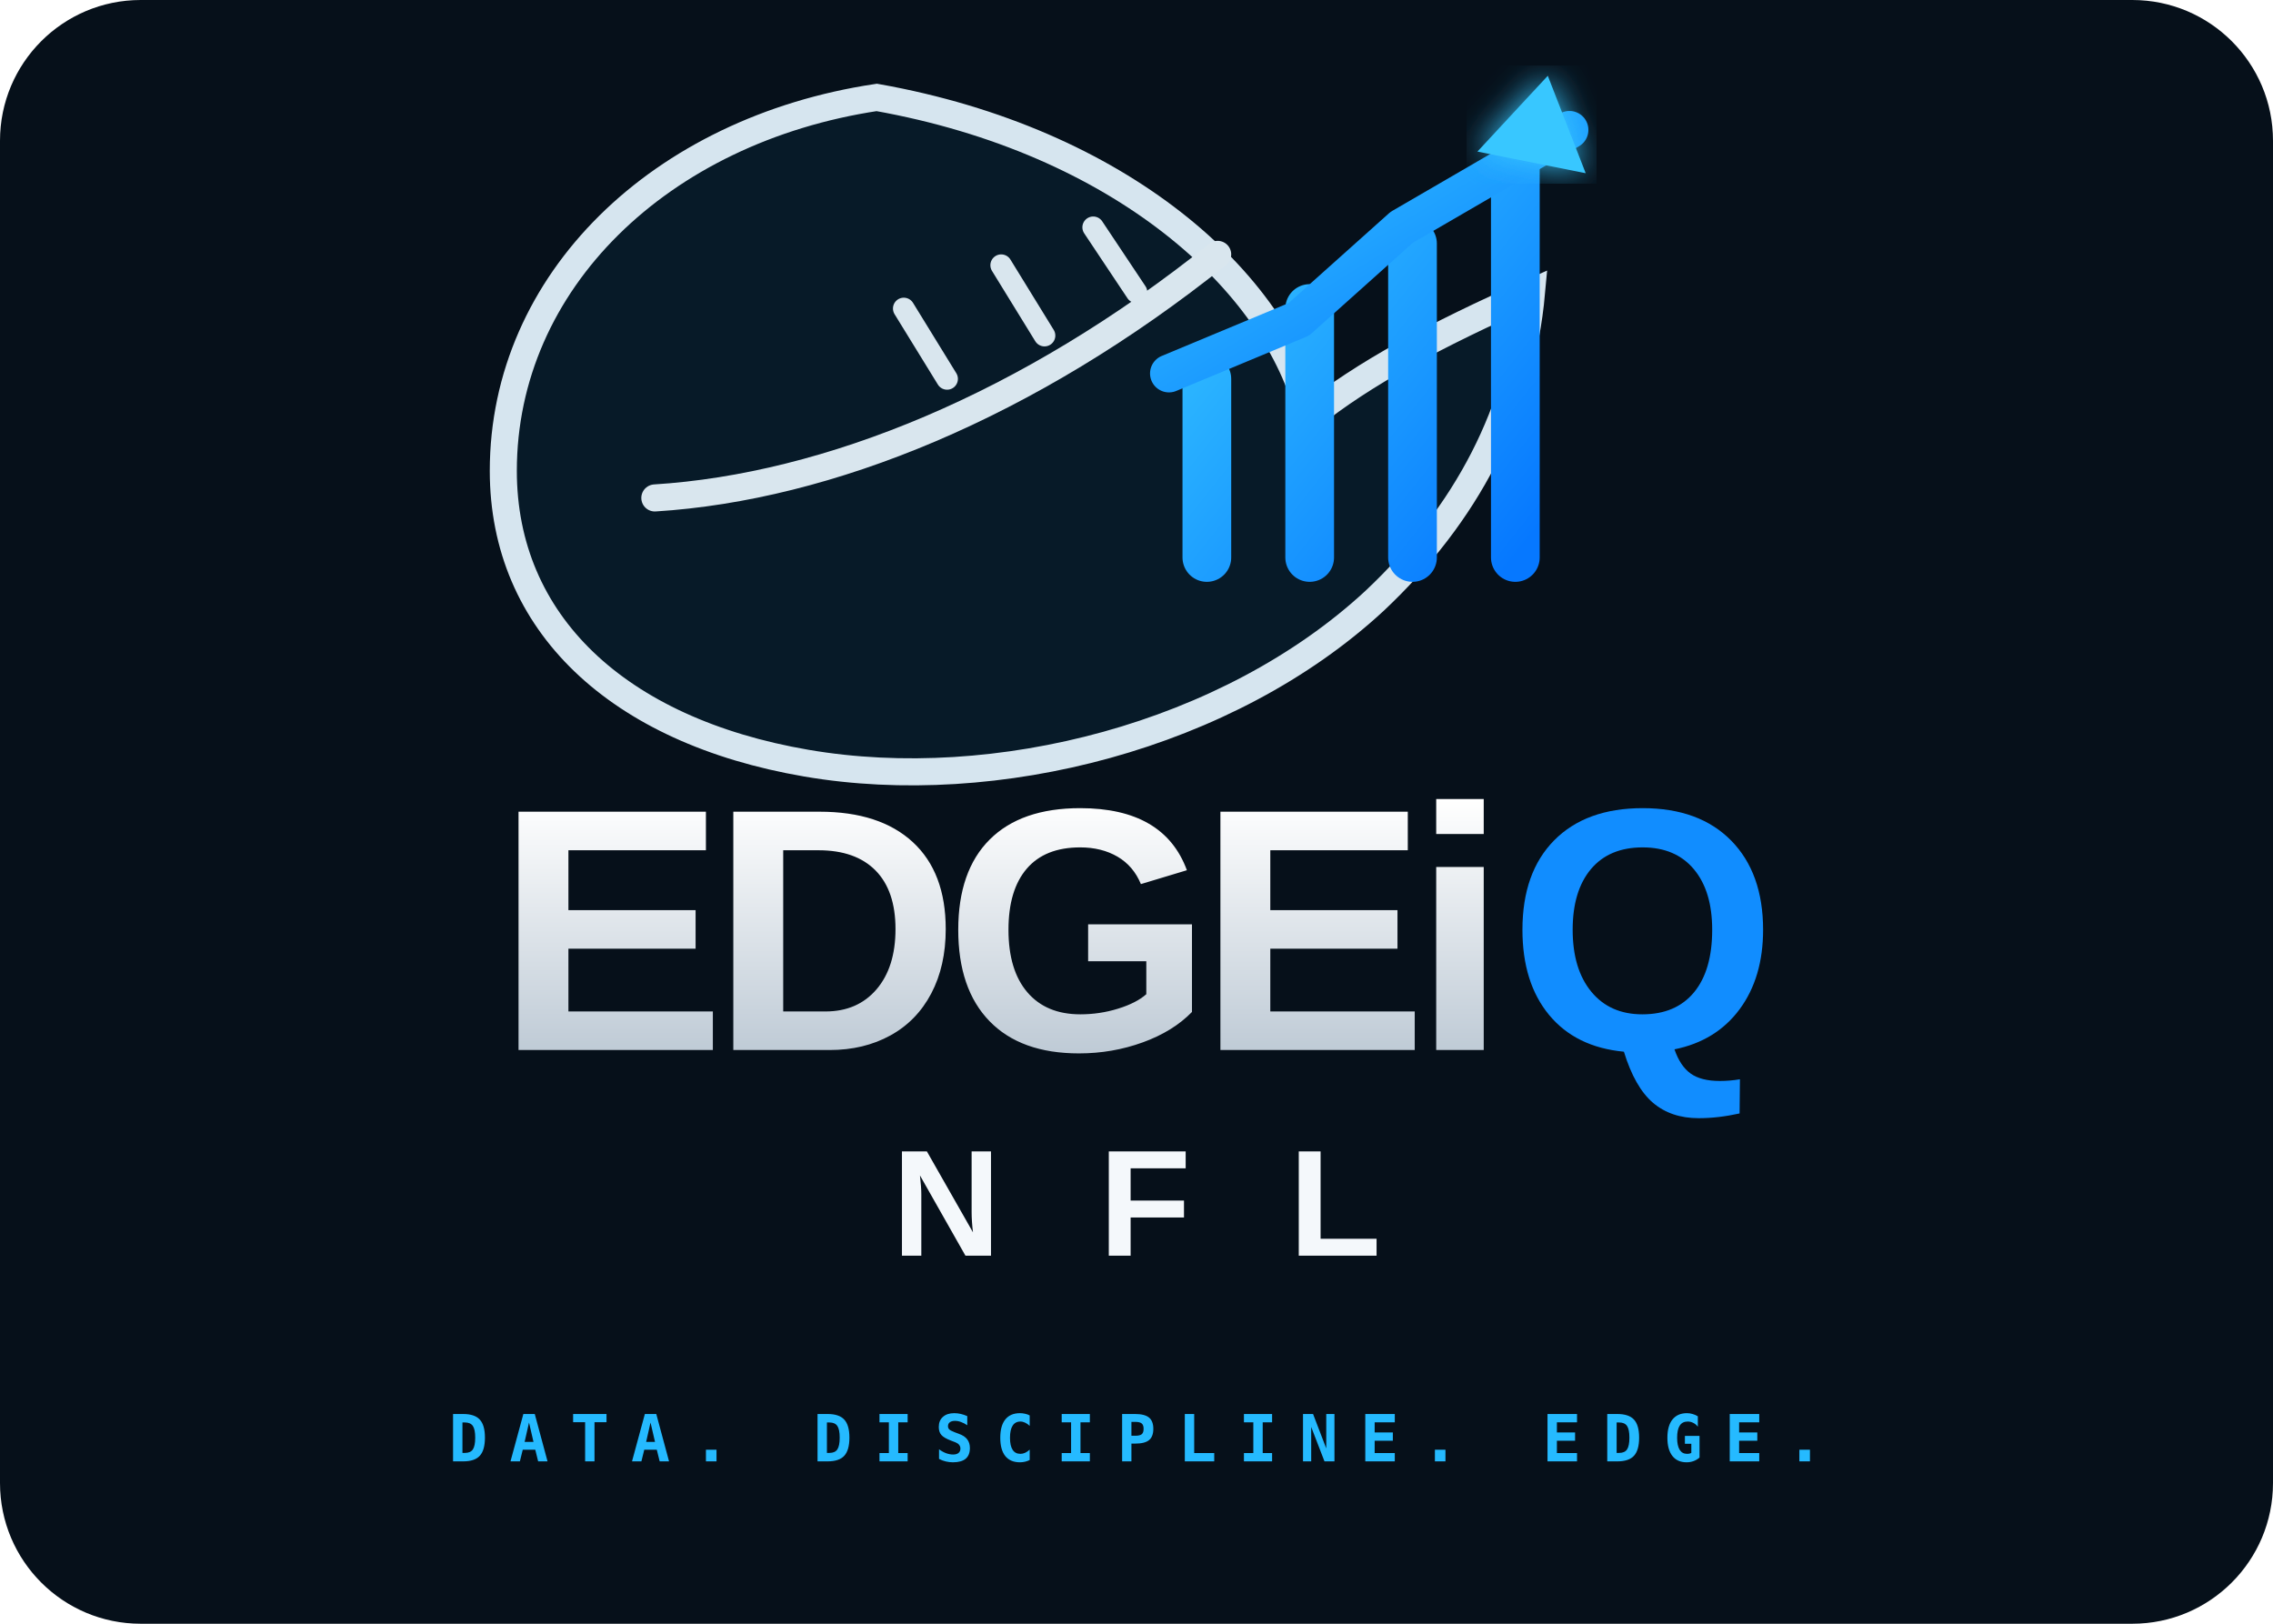
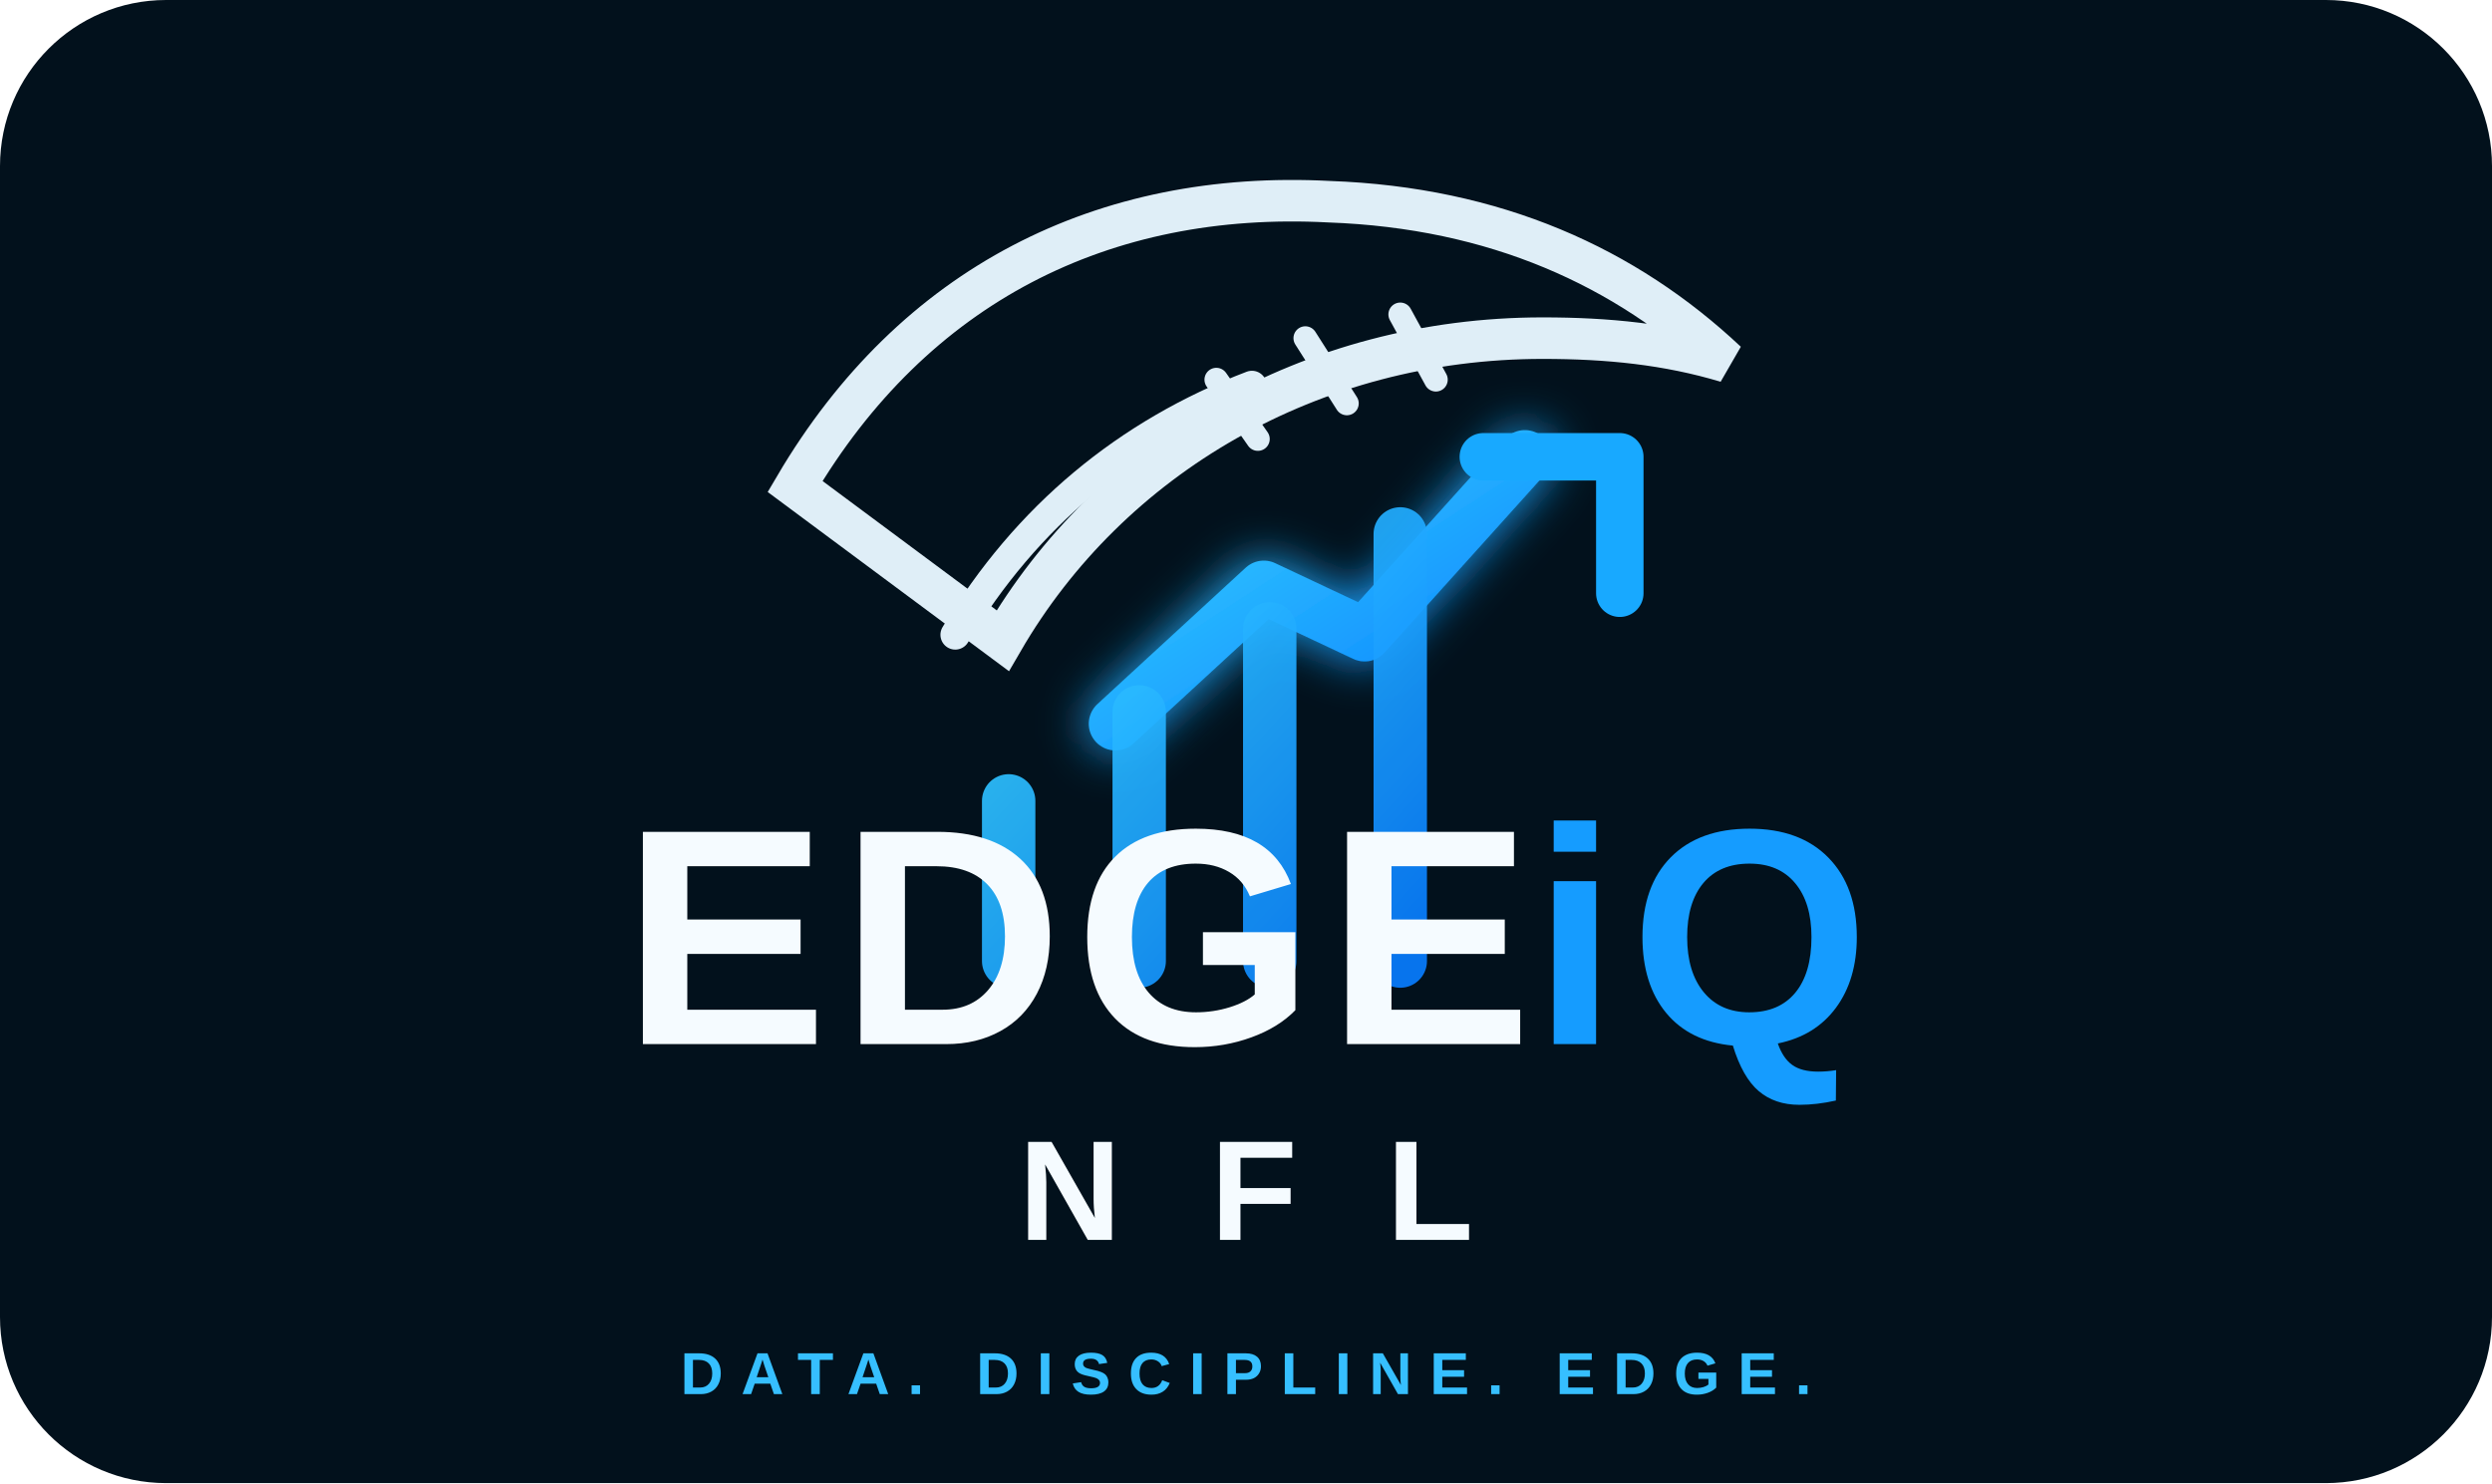
- <svg xmlns="http://www.w3.org/2000/svg" viewBox="0 0 420 300" role="img" aria-labelledby="t d">
+ <svg xmlns="http://www.w3.org/2000/svg" viewBox="0 0 420 250" role="img" aria-labelledby="title desc">
  <defs>
-     <linearGradient id="b" x1="0" y1="0" x2="1" y2="1">
-       <stop stop-color="#37c8ff" />
-       <stop offset="1" stop-color="#0678ff" />
+     <linearGradient id="g" x1="0" y1="0" x2="1" y2="1">
+       <stop offset="0" stop-color="#39d7ff" />
+       <stop offset="1" stop-color="#087dff" />
    </linearGradient>
-     <linearGradient id="s" x1="0" y1="0" x2="0" y2="1">
-       <stop stop-color="#ffffff" />
-       <stop offset="1" stop-color="#aebdcb" />
-     </linearGradient>
-     <filter id="g">
-       <feGaussianBlur stdDeviation="3" result="b" />
+     <filter id="glow" x="-50%" y="-50%" width="200%" height="200%">
+       <feGaussianBlur stdDeviation="4" result="b" />
      <feMerge>
        <feMergeNode in="b" />
        <feMergeNode in="SourceGraphic" />
      </feMerge>
    </filter>
  </defs>
-   <rect width="420" height="300" rx="26" fill="#06101a" />
-   <g transform="translate(90 10)">
-     <path d="M72 8C32 14 3 42 3 77c0 28 21 48 56 54 35 6 78-5 105-30 17-16 27-35 29-57-18 8-31 15-41 23-6-25-35-51-80-59Z" fill="#071a28" stroke="#d6e5ef" stroke-width="5" />
-     <path d="M31 82c32-2 69-17 104-45" fill="none" stroke="#d9e6ee" stroke-width="5" stroke-linecap="round" />
-     <path d="M77 47l8 13m10-21l8 13m9-20l8 12" stroke="#d9e6ee" stroke-width="4" stroke-linecap="round" />
-     <path d="M133 93V60m19 33V47m19 46V35m19 58V21" stroke="url(#b)" stroke-width="9" stroke-linecap="round" />
-     <path d="M126 59l24-10 19-17 31-18" fill="none" stroke="url(#b)" stroke-width="7" stroke-linecap="round" stroke-linejoin="round" />
-     <path d="M196 4l7 18-20-4Z" fill="#39c7ff" filter="url(#g)" />
+   <rect width="420" height="250" rx="28" fill="#02111c" />
+   <g transform="translate(118 20)">
+     <path d="M16 62c20-34 52-50 90-48 28 1 50 11 67 27-10-3-20-4-31-4-39 0-73 20-91 51z" fill="none" stroke="#dfeef7" stroke-width="7" stroke-linecap="round" />
+     <path d="M43 87c12-20 29-34 50-42" fill="none" stroke="#dfeef7" stroke-width="5" stroke-linecap="round" />
+     <path d="M87 44l7 10m8-17l7 11m9-15l6 11" stroke="#dfeef7" stroke-width="4" stroke-linecap="round" />
+     <path d="M70 102l25-23 17 8 27-30" fill="none" stroke="url(#g)" stroke-width="9" stroke-linecap="round" stroke-linejoin="round" filter="url(#glow)" />
+     <path d="M132 57h23v23" fill="none" stroke="#18a9ff" stroke-width="8" stroke-linecap="round" stroke-linejoin="round" />
+     <path d="M52 115v27m22-42v42m22-56v56m22-72v72" stroke="url(#g)" stroke-width="9" stroke-linecap="round" opacity=".92" />
  </g>
-   <g text-anchor="middle" font-family="Segoe UI,Arial,sans-serif" font-weight="900">
-     <text x="210" y="194" font-size="64" fill="url(#s)" letter-spacing="-3">EDGEi<tspan fill="#118dff">Q</tspan>
-     </text>
-     <text x="210" y="232" font-size="28" fill="#f4f8fb" letter-spacing="18">NFL</text>
-     <text x="210" y="270" font-family="Consolas,monospace" font-size="12" fill="#25baff" letter-spacing="4">DATA. DISCIPLINE. EDGE.</text>
-   </g>
+   <text x="210" y="176" text-anchor="middle" fill="#f5fbff" font-family="Segoe UI,Arial,sans-serif" font-size="52" font-weight="900" letter-spacing="2">EDGE<tspan fill="#159cff">iQ</tspan>
+   </text>
+   <text x="210" y="209" text-anchor="middle" fill="#f5fbff" font-family="Segoe UI,Arial,sans-serif" font-size="24" font-weight="800" letter-spacing="15">NFL</text>
+   <text x="210" y="235" text-anchor="middle" fill="#36bfff" font-family="Segoe UI,Arial,sans-serif" font-size="10" font-weight="800" letter-spacing="3">DATA. DISCIPLINE. EDGE.</text>
</svg>
